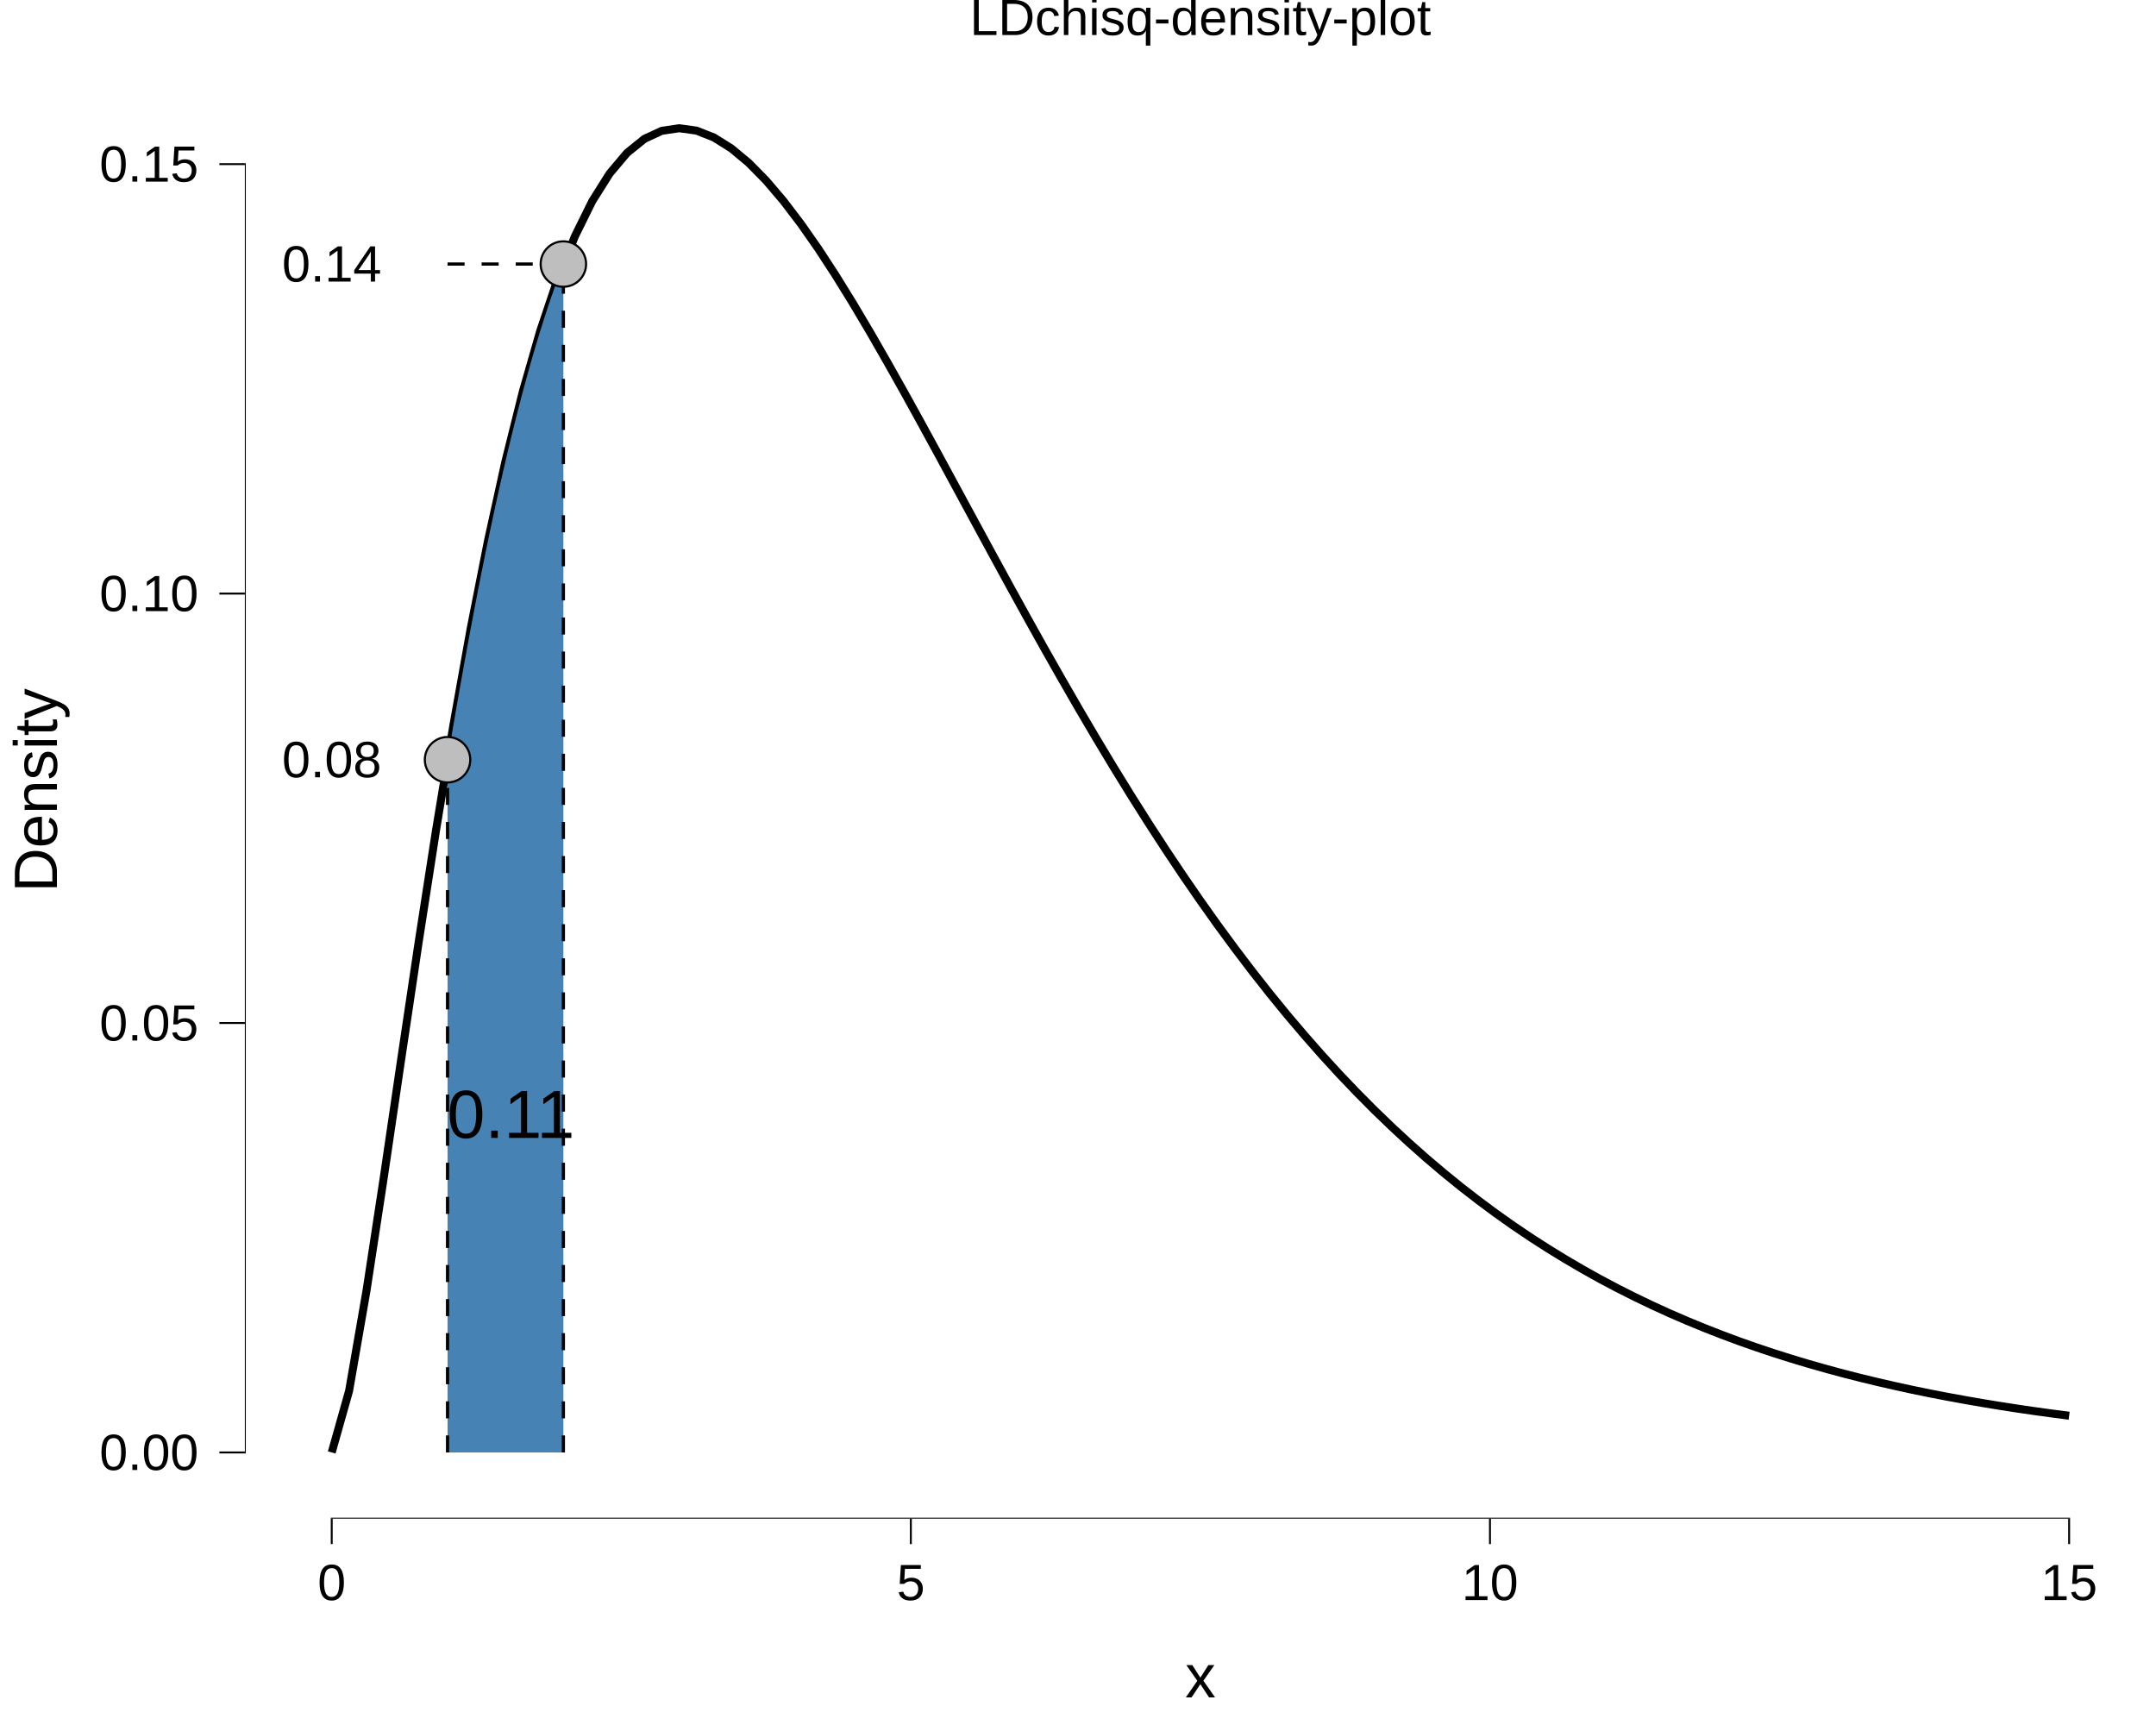
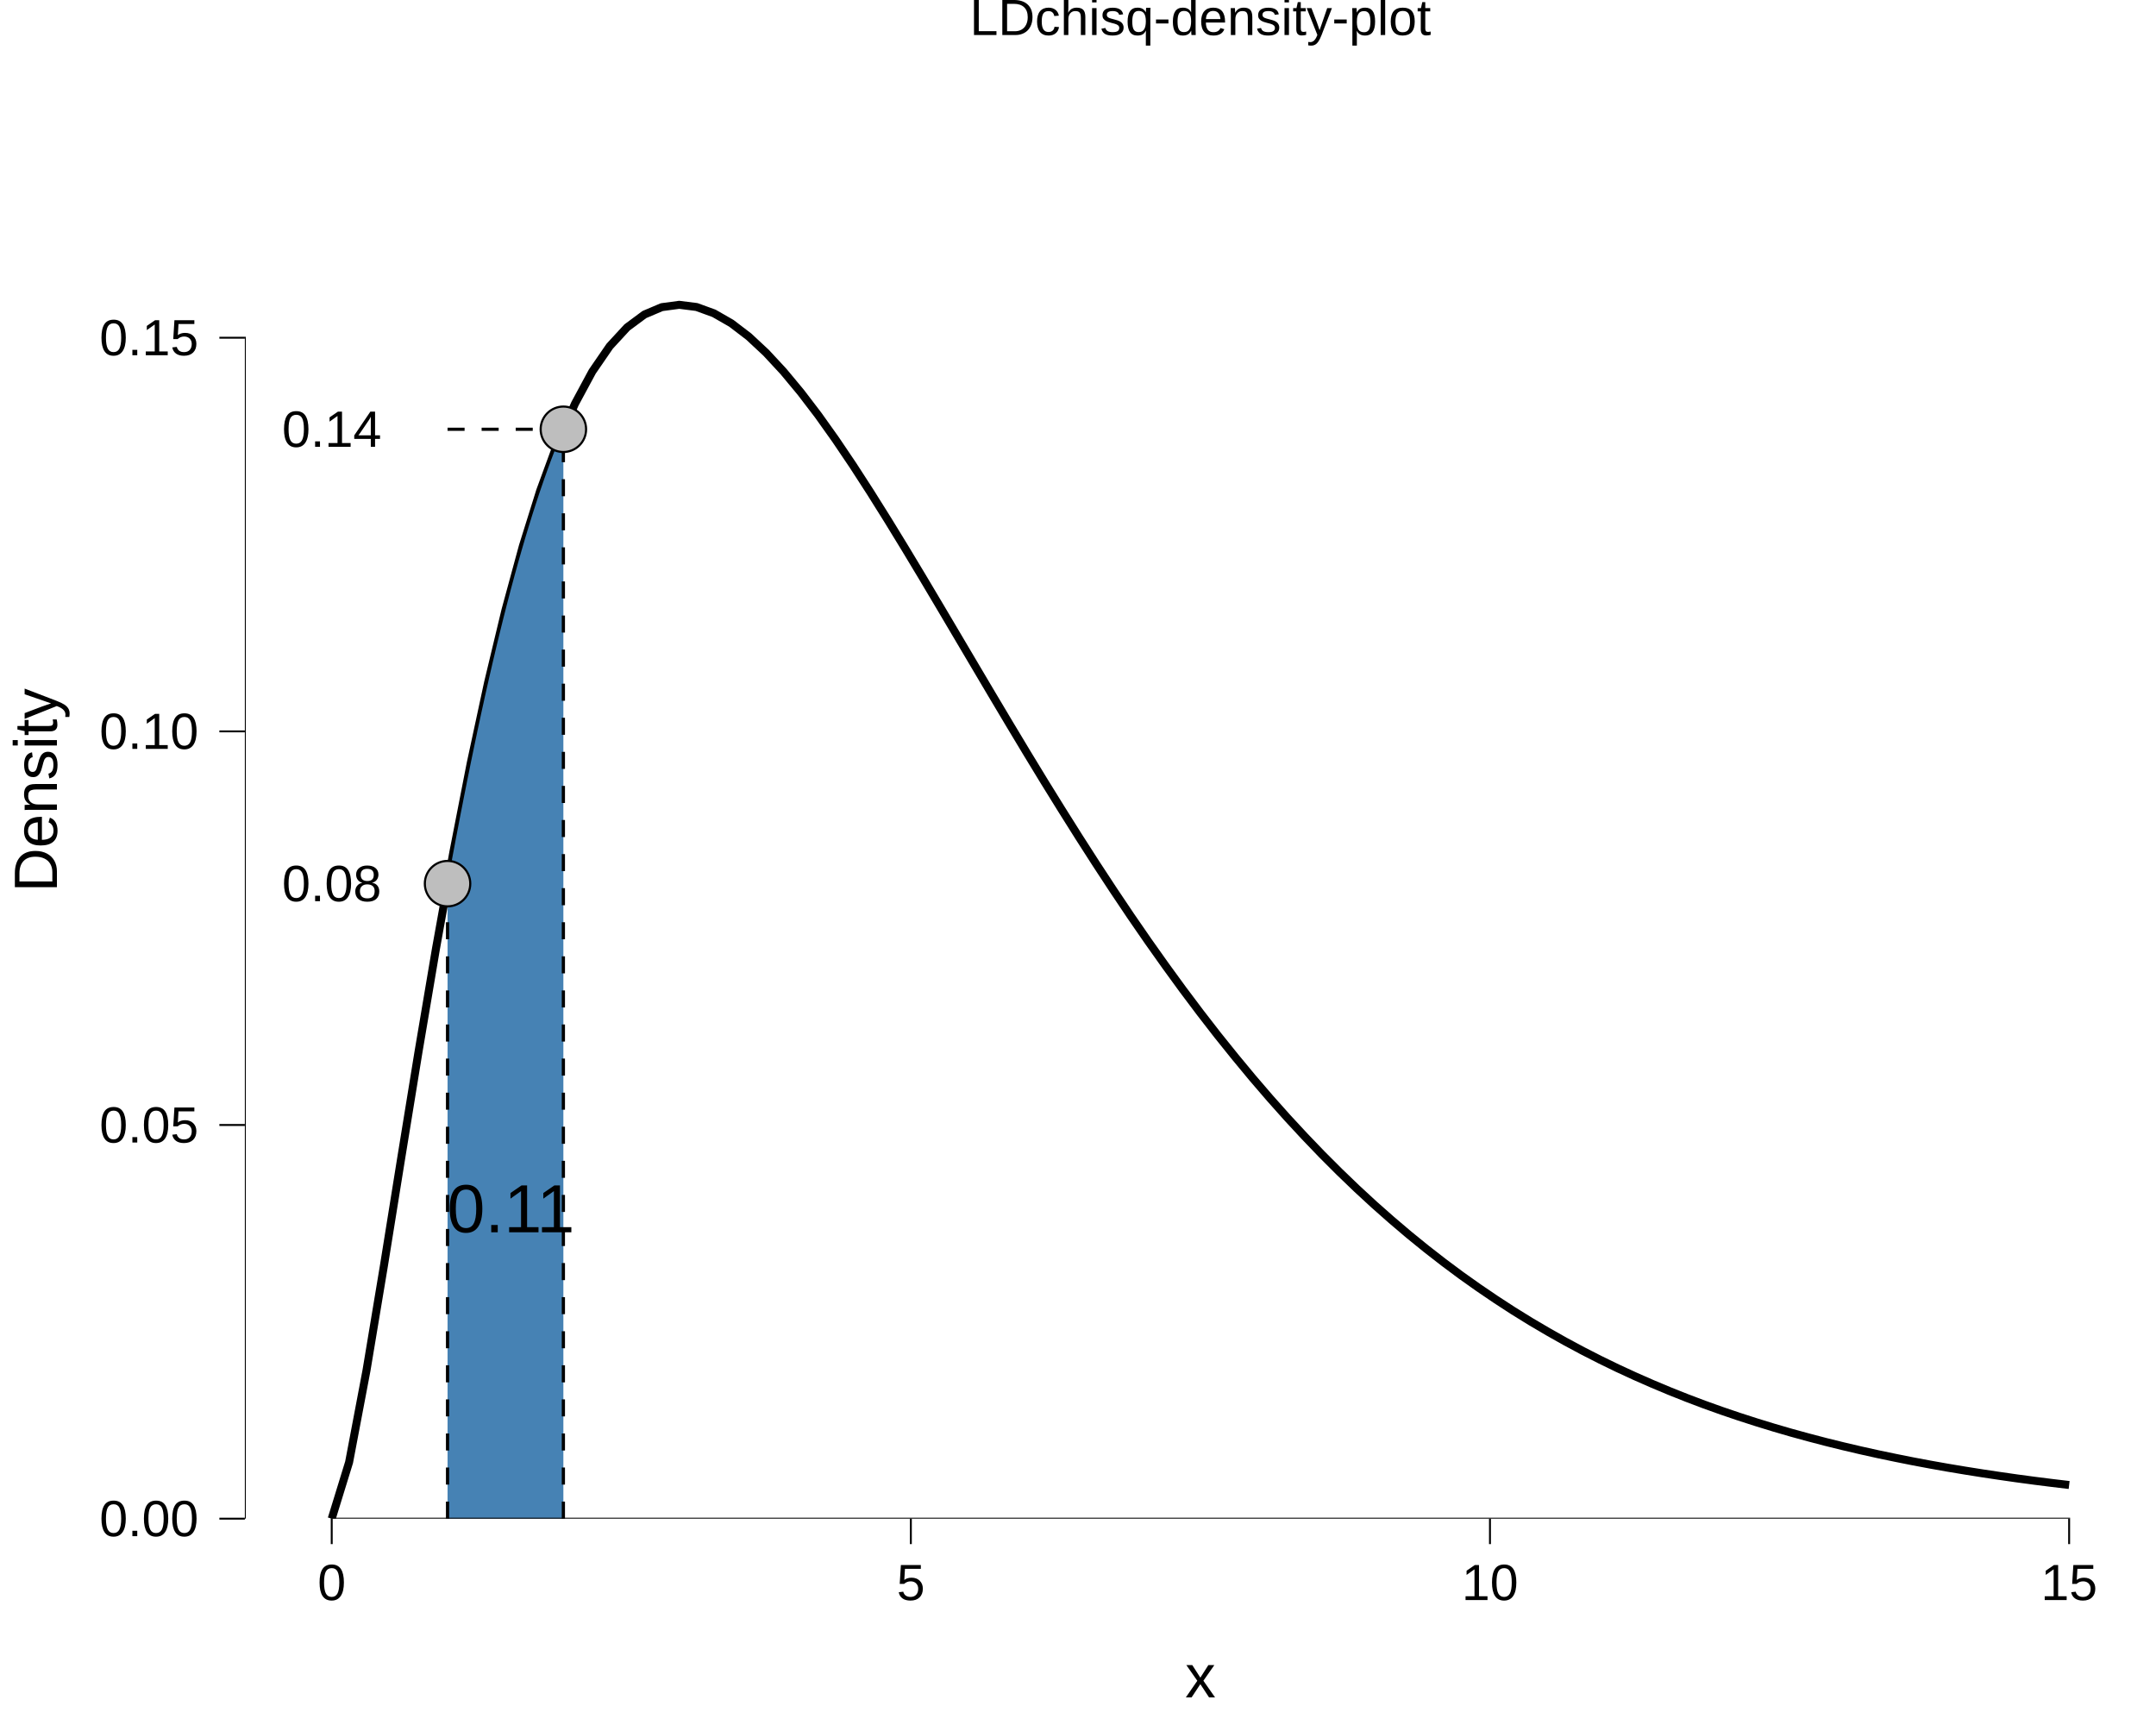
<svg xmlns="http://www.w3.org/2000/svg" viewBox="0 0 720.00 576.00">
  <defs>
    <style type="text/css">
    line, polyline, polygon, path, rect, circle {
      fill: none;
      stroke: #000000;
      stroke-linecap: round;
      stroke-linejoin: round;
      stroke-miterlimit: 10.00;
    }
  </style>
  </defs>
  <rect width="100%" height="100%" style="stroke: none; fill: #FFFFFF;" />
  <rect x="0.00" y="0.00" width="720.00" height="576.00" style="stroke-width: 10.67; stroke: none;" />
  <defs>
    <clipPath id="cpODEuNzd8NzIwLjAwfDUwNy4xMHwyMC43MQ==">
      <rect x="81.77" y="20.71" width="638.23" height="486.38" />
    </clipPath>
  </defs>
  <rect x="81.77" y="20.71" width="638.23" height="486.38" style="stroke-width: 10.67; stroke: none;" clip-path="url(#cpODEuNzd8NzIwLjAwfDUwNy4xMHwyMC43MQ==)" />
-   <polyline points="110.78,484.99 116.58,464.43 122.38,431.05 128.18,393.06 133.98,353.68 139.79,314.74 145.59,277.36 151.39,242.26 157.19,209.86 163.00,180.41 168.80,154.04 174.60,130.76 180.40,110.54 186.20,93.28 192.01,78.86 197.81,67.12 203.61,57.91 209.41,51.05 215.21,46.36 221.02,43.68 226.82,42.82 232.62,43.62 238.42,45.92 244.23,49.56 250.03,54.39 255.83,60.28 261.63,67.09 267.43,74.71 273.24,83.01 279.04,91.90 284.84,101.28 290.64,111.06 296.44,121.16 302.25,131.50 308.05,142.02 313.85,152.66 319.65,163.37 325.46,174.09 331.26,184.78 337.06,195.41 342.86,205.93 348.66,216.33 354.47,226.57 360.27,236.63 366.07,246.49 371.87,256.14 377.67,265.55 383.48,274.74 389.28,283.67 395.08,292.35 400.88,300.77 406.68,308.93 412.49,316.82 418.29,324.45 424.09,331.82 429.89,338.92 435.70,345.76 441.50,352.35 447.30,358.68 453.10,364.76 458.90,370.60 464.71,376.20 470.51,381.57 476.31,386.71 482.11,391.63 487.91,396.34 493.72,400.84 499.52,405.14 505.32,409.25 511.12,413.16 516.93,416.90 522.73,420.46 528.53,423.85 534.33,427.09 540.13,430.16 545.94,433.09 551.74,435.87 557.54,438.52 563.34,441.03 569.14,443.42 574.95,445.69 580.75,447.85 586.55,449.89 592.35,451.83 598.16,453.67 603.96,455.41 609.76,457.06 615.56,458.63 621.36,460.11 627.17,461.51 632.97,462.84 638.77,464.10 644.57,465.29 650.37,466.41 656.18,467.47 661.98,468.48 667.78,469.43 673.58,470.33 679.39,471.18 685.19,471.98 690.99,472.73 " style="stroke-width: 2.67; stroke-linecap: butt;" clip-path="url(#cpODEuNzd8NzIwLjAwfDUwNy4xMHwyMC43MQ==)" />
-   <polygon points="149.46,253.68 149.84,251.37 150.23,249.07 150.62,246.79 151.00,244.52 151.39,242.26 151.78,240.01 152.16,237.77 152.55,235.55 152.94,233.34 153.33,231.14 153.71,228.96 154.10,226.78 154.49,224.62 154.87,222.47 155.26,220.34 155.65,218.22 156.03,216.11 156.42,214.01 156.81,211.93 157.19,209.86 157.58,207.80 157.97,205.76 158.35,203.73 158.74,201.71 159.13,199.71 159.51,197.71 159.90,195.74 160.29,193.77 160.67,191.82 161.06,189.89 161.45,187.97 161.83,186.06 162.22,184.16 162.61,182.28 163.00,180.41 163.38,178.56 163.77,176.72 164.16,174.89 164.54,173.08 164.93,171.28 165.32,169.49 165.70,167.72 166.09,165.96 166.48,164.22 166.86,162.49 167.25,160.77 167.64,159.07 168.02,157.38 168.41,155.70 168.80,154.04 169.18,152.39 169.57,150.76 169.96,149.14 170.34,147.53 170.73,145.94 171.12,144.36 171.51,142.79 171.89,141.24 172.28,139.70 172.67,138.18 173.05,136.67 173.44,135.17 173.83,133.69 174.21,132.22 174.60,130.76 174.99,129.32 175.37,127.89 175.76,126.48 176.15,125.08 176.53,123.69 176.92,122.31 177.31,120.95 177.69,119.60 178.08,118.27 178.47,116.95 178.85,115.64 179.24,114.35 179.63,113.07 180.01,111.80 180.40,110.54 180.79,109.30 181.18,108.07 181.56,106.86 181.95,105.65 182.34,104.47 182.72,103.29 183.11,102.13 183.50,100.98 183.88,99.84 184.27,98.71 184.66,97.60 185.04,96.50 185.43,95.42 185.82,94.34 186.20,93.28 186.59,92.23 186.98,91.20 187.36,90.18 187.75,89.16 188.14,88.17 188.14,484.99 187.75,484.99 187.36,484.99 186.98,484.99 186.59,484.99 186.20,484.99 185.82,484.99 185.43,484.99 185.04,484.99 184.66,484.99 184.27,484.99 183.88,484.99 183.50,484.99 183.11,484.99 182.72,484.99 182.34,484.99 181.95,484.99 181.56,484.99 181.18,484.99 180.79,484.99 180.40,484.99 180.01,484.99 179.63,484.99 179.24,484.99 178.85,484.99 178.47,484.99 178.08,484.99 177.69,484.99 177.31,484.99 176.92,484.99 176.53,484.99 176.15,484.99 175.76,484.99 175.37,484.99 174.99,484.99 174.60,484.99 174.21,484.99 173.83,484.99 173.44,484.99 173.05,484.99 172.67,484.99 172.28,484.99 171.89,484.99 171.51,484.99 171.12,484.99 170.73,484.99 170.34,484.99 169.96,484.99 169.57,484.99 169.18,484.99 168.80,484.99 168.41,484.99 168.02,484.99 167.64,484.99 167.25,484.99 166.86,484.99 166.48,484.99 166.09,484.99 165.70,484.99 165.32,484.99 164.93,484.99 164.54,484.99 164.16,484.99 163.77,484.99 163.38,484.99 163.00,484.99 162.61,484.99 162.22,484.99 161.83,484.99 161.45,484.99 161.06,484.99 160.67,484.99 160.29,484.99 159.90,484.99 159.51,484.99 159.13,484.99 158.74,484.99 158.35,484.99 157.97,484.99 157.58,484.99 157.19,484.99 156.81,484.99 156.42,484.99 156.03,484.99 155.65,484.99 155.26,484.99 154.87,484.99 154.49,484.99 154.10,484.99 153.71,484.99 153.33,484.99 152.94,484.99 152.55,484.99 152.16,484.99 151.78,484.99 151.39,484.99 151.00,484.99 150.62,484.99 150.23,484.99 149.84,484.99 149.46,484.99 " style="stroke-width: 0.00; stroke: none; fill: #4682B4;" clip-path="url(#cpODEuNzd8NzIwLjAwfDUwNy4xMHwyMC43MQ==)" />
-   <polyline points="149.46,253.68 149.84,251.37 150.23,249.07 150.62,246.79 151.00,244.52 151.39,242.26 151.78,240.01 152.16,237.77 152.55,235.55 152.94,233.34 153.33,231.14 153.71,228.96 154.10,226.78 154.49,224.62 154.87,222.47 155.26,220.34 155.65,218.22 156.03,216.11 156.42,214.01 156.81,211.93 157.19,209.86 157.58,207.80 157.97,205.76 158.35,203.73 158.74,201.71 159.13,199.71 159.51,197.71 159.90,195.74 160.29,193.77 160.67,191.82 161.06,189.89 161.45,187.97 161.83,186.06 162.22,184.16 162.61,182.28 163.00,180.41 163.38,178.56 163.77,176.72 164.16,174.89 164.54,173.08 164.93,171.28 165.32,169.49 165.70,167.72 166.09,165.96 166.48,164.22 166.86,162.49 167.25,160.77 167.64,159.07 168.02,157.38 168.41,155.70 168.80,154.04 169.18,152.39 169.57,150.76 169.96,149.14 170.34,147.53 170.73,145.94 171.12,144.36 171.51,142.79 171.89,141.24 172.28,139.70 172.67,138.18 173.05,136.67 173.44,135.17 173.83,133.69 174.21,132.22 174.60,130.76 174.99,129.32 175.37,127.89 175.76,126.48 176.15,125.08 176.53,123.69 176.92,122.31 177.31,120.95 177.69,119.60 178.08,118.27 178.47,116.95 178.85,115.64 179.24,114.35 179.63,113.07 180.01,111.80 180.40,110.54 180.79,109.30 181.18,108.07 181.56,106.86 181.95,105.65 182.34,104.47 182.72,103.29 183.11,102.13 183.50,100.98 183.88,99.84 184.27,98.71 184.66,97.60 185.04,96.50 185.43,95.42 185.82,94.34 186.20,93.28 186.59,92.23 186.98,91.20 187.36,90.18 187.75,89.16 188.14,88.17 " style="stroke-width: 1.07; stroke: none;" clip-path="url(#cpODEuNzd8NzIwLjAwfDUwNy4xMHwyMC43MQ==)" />
-   <polyline points="188.14,484.99 187.75,484.99 187.36,484.99 186.98,484.99 186.59,484.99 186.20,484.99 185.82,484.99 185.43,484.99 185.04,484.99 184.66,484.99 184.27,484.99 183.88,484.99 183.50,484.99 183.11,484.99 182.72,484.99 182.34,484.99 181.95,484.99 181.56,484.99 181.18,484.99 180.79,484.99 180.40,484.99 180.01,484.99 179.63,484.99 179.24,484.99 178.85,484.99 178.47,484.99 178.08,484.99 177.69,484.99 177.31,484.99 176.92,484.99 176.53,484.99 176.15,484.99 175.76,484.99 175.37,484.99 174.99,484.99 174.60,484.99 174.21,484.99 173.83,484.99 173.44,484.99 173.05,484.99 172.67,484.99 172.28,484.99 171.89,484.99 171.51,484.99 171.12,484.99 170.73,484.99 170.34,484.99 169.96,484.99 169.57,484.99 169.18,484.99 168.80,484.99 168.41,484.99 168.02,484.99 167.64,484.99 167.25,484.99 166.86,484.99 166.48,484.99 166.09,484.99 165.70,484.99 165.32,484.99 164.93,484.99 164.54,484.99 164.16,484.99 163.77,484.99 163.38,484.99 163.00,484.99 162.61,484.99 162.22,484.99 161.83,484.99 161.45,484.99 161.06,484.99 160.67,484.99 160.29,484.99 159.90,484.99 159.51,484.99 159.13,484.99 158.74,484.99 158.35,484.99 157.97,484.99 157.58,484.99 157.19,484.99 156.81,484.99 156.42,484.99 156.03,484.99 155.65,484.99 155.26,484.99 154.87,484.99 154.49,484.99 154.10,484.99 153.71,484.99 153.33,484.99 152.94,484.99 152.55,484.99 152.16,484.99 151.78,484.99 151.39,484.99 151.00,484.99 150.62,484.99 150.23,484.99 149.84,484.99 149.46,484.99 " style="stroke-width: 1.07; stroke: none;" clip-path="url(#cpODEuNzd8NzIwLjAwfDUwNy4xMHwyMC43MQ==)" />
+   <polyline points="110.78,507.10 116.58,488.26 122.38,457.66 128.18,422.83 133.98,386.73 139.79,351.04 145.59,316.78 151.39,284.59 157.19,254.89 163.00,227.90 168.80,203.73 174.60,182.39 180.40,163.85 186.20,148.03 192.01,134.81 197.81,124.05 203.61,115.61 209.41,109.32 215.21,105.02 221.02,102.56 226.82,101.78 232.62,102.51 238.42,104.62 244.23,107.95 250.03,112.38 255.83,117.78 261.63,124.03 267.43,131.01 273.24,138.62 279.04,146.77 284.84,155.36 290.64,164.33 296.44,173.58 302.25,183.07 308.05,192.71 313.85,202.47 319.65,212.28 325.46,222.11 331.26,231.91 337.06,241.65 342.86,251.30 348.66,260.83 354.47,270.21 360.27,279.43 366.07,288.47 371.87,297.31 377.67,305.95 383.48,314.37 389.28,322.55 395.08,330.51 400.88,338.23 406.68,345.71 412.49,352.94 418.29,359.94 424.09,366.69 429.89,373.20 435.70,379.47 441.50,385.51 447.30,391.31 453.10,396.89 458.90,402.24 464.71,407.37 470.51,412.30 476.31,417.01 482.11,421.52 487.91,425.84 493.72,429.96 499.52,433.90 505.32,437.67 511.12,441.26 516.93,444.68 522.73,447.95 528.53,451.06 534.33,454.02 540.13,456.84 545.94,459.52 551.74,462.07 557.54,464.50 563.34,466.81 569.14,469.00 574.95,471.08 580.75,473.05 586.55,474.92 592.35,476.70 598.16,478.39 603.96,479.98 609.76,481.50 615.56,482.93 621.36,484.29 627.17,485.58 632.97,486.79 638.77,487.95 644.57,489.04 650.37,490.07 656.18,491.04 661.98,491.96 667.78,492.83 673.58,493.66 679.39,494.44 685.19,495.17 690.99,495.86 " style="stroke-width: 2.67; stroke-linecap: butt;" clip-path="url(#cpODEuNzd8NzIwLjAwfDUwNy4xMHwyMC43MQ==)" />
+   <polygon points="149.46,295.06 149.84,292.95 150.23,290.84 150.62,288.75 151.00,286.67 151.39,284.59 151.78,282.53 152.16,280.48 152.55,278.45 152.94,276.42 153.33,274.40 153.71,272.40 154.10,270.41 154.49,268.43 154.87,266.46 155.26,264.50 155.65,262.56 156.03,260.62 156.42,258.70 156.81,256.79 157.19,254.89 157.58,253.01 157.97,251.13 158.35,249.27 158.74,247.42 159.13,245.59 159.51,243.76 159.90,241.95 160.29,240.15 160.67,238.36 161.06,236.59 161.45,234.83 161.83,233.08 162.22,231.34 162.61,229.61 163.00,227.90 163.38,226.20 163.77,224.51 164.16,222.84 164.54,221.18 164.93,219.53 165.32,217.89 165.70,216.27 166.09,214.65 166.48,213.06 166.86,211.47 167.25,209.90 167.64,208.33 168.02,206.79 168.41,205.25 168.80,203.73 169.18,202.22 169.57,200.72 169.96,199.23 170.34,197.76 170.73,196.30 171.12,194.85 171.51,193.42 171.89,192.00 172.28,190.59 172.67,189.19 173.05,187.80 173.44,186.43 173.83,185.07 174.21,183.73 174.60,182.39 174.99,181.07 175.37,179.76 175.76,178.46 176.15,177.18 176.53,175.90 176.92,174.64 177.31,173.40 177.69,172.16 178.08,170.94 178.47,169.73 178.85,168.53 179.24,167.34 179.63,166.17 180.01,165.00 180.40,163.85 180.79,162.72 181.18,161.59 181.56,160.48 181.95,159.37 182.34,158.28 182.72,157.21 183.11,156.14 183.50,155.09 183.88,154.04 184.27,153.01 184.66,151.99 185.04,150.99 185.43,149.99 185.82,149.01 186.20,148.03 186.59,147.07 186.98,146.12 187.36,145.18 187.75,144.26 188.14,143.34 188.14,507.10 187.75,507.10 187.36,507.10 186.98,507.10 186.59,507.10 186.20,507.10 185.82,507.10 185.43,507.10 185.04,507.10 184.66,507.10 184.27,507.10 183.88,507.10 183.50,507.10 183.11,507.10 182.72,507.10 182.34,507.10 181.95,507.10 181.56,507.10 181.18,507.10 180.79,507.10 180.40,507.10 180.01,507.10 179.63,507.10 179.24,507.10 178.85,507.10 178.47,507.10 178.08,507.10 177.69,507.10 177.31,507.10 176.92,507.10 176.53,507.10 176.15,507.10 175.76,507.10 175.37,507.10 174.99,507.10 174.60,507.10 174.21,507.10 173.83,507.10 173.44,507.10 173.05,507.10 172.67,507.10 172.28,507.10 171.89,507.10 171.51,507.10 171.12,507.10 170.73,507.10 170.34,507.10 169.96,507.10 169.57,507.10 169.18,507.10 168.80,507.10 168.41,507.10 168.02,507.10 167.64,507.10 167.25,507.10 166.86,507.10 166.48,507.10 166.09,507.10 165.70,507.10 165.32,507.10 164.93,507.10 164.54,507.10 164.16,507.10 163.77,507.10 163.38,507.10 163.00,507.10 162.61,507.10 162.22,507.10 161.83,507.10 161.45,507.10 161.06,507.10 160.67,507.10 160.29,507.10 159.90,507.10 159.51,507.10 159.13,507.10 158.74,507.10 158.35,507.10 157.97,507.10 157.58,507.10 157.19,507.10 156.81,507.10 156.42,507.10 156.03,507.10 155.65,507.10 155.26,507.10 154.87,507.10 154.49,507.10 154.10,507.10 153.71,507.10 153.33,507.10 152.94,507.10 152.55,507.10 152.16,507.10 151.78,507.10 151.39,507.10 151.00,507.10 150.62,507.10 150.23,507.10 149.84,507.10 149.46,507.10 " style="stroke-width: 0.00; stroke: none; fill: #4682B4;" clip-path="url(#cpODEuNzd8NzIwLjAwfDUwNy4xMHwyMC43MQ==)" />
+   <polyline points="149.46,295.06 149.84,292.95 150.23,290.84 150.62,288.75 151.00,286.67 151.39,284.59 151.78,282.53 152.16,280.48 152.55,278.45 152.94,276.42 153.33,274.40 153.71,272.40 154.10,270.41 154.49,268.43 154.87,266.46 155.26,264.50 155.65,262.56 156.03,260.62 156.42,258.70 156.81,256.79 157.19,254.89 157.58,253.01 157.97,251.13 158.35,249.27 158.74,247.42 159.13,245.59 159.51,243.76 159.90,241.95 160.29,240.15 160.67,238.36 161.06,236.59 161.45,234.83 161.83,233.08 162.22,231.34 162.61,229.61 163.00,227.90 163.38,226.20 163.77,224.51 164.16,222.84 164.54,221.18 164.93,219.53 165.32,217.89 165.70,216.27 166.09,214.65 166.48,213.06 166.86,211.47 167.25,209.90 167.64,208.33 168.02,206.79 168.41,205.25 168.80,203.73 169.18,202.22 169.57,200.72 169.96,199.23 170.34,197.76 170.73,196.30 171.12,194.85 171.51,193.42 171.89,192.00 172.28,190.59 172.67,189.19 173.05,187.80 173.44,186.43 173.83,185.07 174.21,183.73 174.60,182.39 174.99,181.07 175.37,179.76 175.76,178.46 176.15,177.18 176.53,175.90 176.92,174.64 177.31,173.40 177.69,172.16 178.08,170.94 178.47,169.73 178.85,168.53 179.24,167.34 179.63,166.17 180.01,165.00 180.40,163.85 180.79,162.72 181.18,161.59 181.56,160.48 181.95,159.37 182.34,158.28 182.72,157.21 183.11,156.14 183.50,155.09 183.88,154.04 184.27,153.01 184.66,151.99 185.04,150.99 185.43,149.99 185.82,149.01 186.20,148.03 186.59,147.07 186.98,146.12 187.36,145.18 187.75,144.26 188.14,143.34 " style="stroke-width: 1.07; stroke: none;" clip-path="url(#cpODEuNzd8NzIwLjAwfDUwNy4xMHwyMC43MQ==)" />
+   <polyline points="188.14,507.10 187.75,507.10 187.36,507.10 186.98,507.10 186.59,507.10 186.20,507.10 185.82,507.10 185.43,507.10 185.04,507.10 184.66,507.10 184.27,507.10 183.88,507.10 183.50,507.10 183.11,507.10 182.72,507.10 182.34,507.10 181.95,507.10 181.56,507.10 181.18,507.10 180.79,507.10 180.40,507.10 180.01,507.10 179.63,507.10 179.24,507.10 178.85,507.10 178.47,507.10 178.08,507.10 177.69,507.10 177.31,507.10 176.92,507.10 176.53,507.10 176.15,507.10 175.76,507.10 175.37,507.10 174.99,507.10 174.60,507.10 174.21,507.10 173.83,507.10 173.44,507.10 173.05,507.10 172.67,507.10 172.28,507.10 171.89,507.10 171.51,507.10 171.12,507.10 170.73,507.10 170.34,507.10 169.96,507.10 169.57,507.10 169.18,507.10 168.80,507.10 168.41,507.10 168.02,507.10 167.64,507.10 167.25,507.10 166.86,507.10 166.48,507.10 166.09,507.10 165.70,507.10 165.32,507.10 164.93,507.10 164.54,507.10 164.16,507.10 163.77,507.10 163.38,507.10 163.00,507.10 162.61,507.10 162.22,507.10 161.83,507.10 161.45,507.10 161.06,507.10 160.67,507.10 160.29,507.10 159.90,507.10 159.51,507.10 159.13,507.10 158.74,507.10 158.35,507.10 157.97,507.10 157.58,507.10 157.19,507.10 156.81,507.10 156.42,507.10 156.03,507.10 155.65,507.10 155.26,507.10 154.87,507.10 154.49,507.10 154.10,507.10 153.71,507.10 153.33,507.10 152.94,507.10 152.55,507.10 152.16,507.10 151.78,507.10 151.39,507.10 151.00,507.10 150.62,507.10 150.23,507.10 149.84,507.10 149.46,507.10 " style="stroke-width: 1.07; stroke: none;" clip-path="url(#cpODEuNzd8NzIwLjAwfDUwNy4xMHwyMC43MQ==)" />
  <g clip-path="url(#cpODEuNzd8NzIwLjAwfDUwNy4xMHwyMC43MQ==)">
-     <text x="149.31" y="379.97" style="font-size: 22.76px; font-family: Liberation Sans;" textLength="42.61px" lengthAdjust="spacingAndGlyphs">0.11</text>
+     <text x="149.31" y="411.48" style="font-size: 22.76px; font-family: Liberation Sans;" textLength="42.61px" lengthAdjust="spacingAndGlyphs">0.11</text>
  </g>
-   <line x1="149.46" y1="253.68" x2="149.46" y2="253.68" style="stroke-width: 1.07; stroke-dasharray: 5.69,5.69; stroke-linecap: butt;" clip-path="url(#cpODEuNzd8NzIwLjAwfDUwNy4xMHwyMC43MQ==)" />
-   <line x1="149.46" y1="88.17" x2="188.14" y2="88.17" style="stroke-width: 1.07; stroke-dasharray: 5.69,5.69; stroke-linecap: butt;" clip-path="url(#cpODEuNzd8NzIwLjAwfDUwNy4xMHwyMC43MQ==)" />
+   <line x1="149.46" y1="295.06" x2="149.46" y2="295.06" style="stroke-width: 1.07; stroke-dasharray: 5.69,5.69; stroke-linecap: butt;" clip-path="url(#cpODEuNzd8NzIwLjAwfDUwNy4xMHwyMC43MQ==)" />
+   <line x1="149.46" y1="143.34" x2="188.14" y2="143.34" style="stroke-width: 1.07; stroke-dasharray: 5.69,5.69; stroke-linecap: butt;" clip-path="url(#cpODEuNzd8NzIwLjAwfDUwNy4xMHwyMC43MQ==)" />
  <g clip-path="url(#cpODEuNzd8NzIwLjAwfDUwNy4xMHwyMC43MQ==)">
-     <text x="94.18" y="259.54" style="font-size: 17.07px; font-family: Liberation Sans;" textLength="33.19px" lengthAdjust="spacingAndGlyphs">0.08</text>
+     <text x="94.18" y="300.93" style="font-size: 17.07px; font-family: Liberation Sans;" textLength="33.19px" lengthAdjust="spacingAndGlyphs">0.08</text>
  </g>
  <g clip-path="url(#cpODEuNzd8NzIwLjAwfDUwNy4xMHwyMC43MQ==)">
-     <text x="94.18" y="94.03" style="font-size: 17.07px; font-family: Liberation Sans;" textLength="33.19px" lengthAdjust="spacingAndGlyphs">0.14</text>
+     <text x="94.18" y="149.21" style="font-size: 17.07px; font-family: Liberation Sans;" textLength="33.19px" lengthAdjust="spacingAndGlyphs">0.14</text>
  </g>
-   <line x1="149.46" y1="484.99" x2="149.46" y2="253.68" style="stroke-width: 1.07; stroke-dasharray: 5.69,5.69; stroke-linecap: butt;" clip-path="url(#cpODEuNzd8NzIwLjAwfDUwNy4xMHwyMC43MQ==)" />
-   <line x1="188.14" y1="484.99" x2="188.14" y2="88.17" style="stroke-width: 1.07; stroke-dasharray: 5.69,5.69; stroke-linecap: butt;" clip-path="url(#cpODEuNzd8NzIwLjAwfDUwNy4xMHwyMC43MQ==)" />
-   <circle cx="149.46" cy="253.68" r="5.69pt" style="stroke-width: 0.71; fill: #BEBEBE;" clip-path="url(#cpODEuNzd8NzIwLjAwfDUwNy4xMHwyMC43MQ==)" />
-   <circle cx="188.14" cy="88.17" r="5.69pt" style="stroke-width: 0.71; fill: #BEBEBE;" clip-path="url(#cpODEuNzd8NzIwLjAwfDUwNy4xMHwyMC43MQ==)" />
+   <line x1="149.46" y1="507.10" x2="149.46" y2="295.06" style="stroke-width: 1.07; stroke-dasharray: 5.69,5.69; stroke-linecap: butt;" clip-path="url(#cpODEuNzd8NzIwLjAwfDUwNy4xMHwyMC43MQ==)" />
+   <line x1="188.14" y1="507.10" x2="188.14" y2="143.34" style="stroke-width: 1.07; stroke-dasharray: 5.69,5.69; stroke-linecap: butt;" clip-path="url(#cpODEuNzd8NzIwLjAwfDUwNy4xMHwyMC43MQ==)" />
+   <circle cx="149.46" cy="295.06" r="5.69pt" style="stroke-width: 0.71; fill: #BEBEBE;" clip-path="url(#cpODEuNzd8NzIwLjAwfDUwNy4xMHwyMC43MQ==)" />
+   <circle cx="188.14" cy="143.34" r="5.69pt" style="stroke-width: 0.71; fill: #BEBEBE;" clip-path="url(#cpODEuNzd8NzIwLjAwfDUwNy4xMHwyMC43MQ==)" />
  <line x1="110.46" y1="507.10" x2="691.31" y2="507.10" style="stroke-width: 0.64; stroke-linecap: butt;" clip-path="url(#cpODEuNzd8NzIwLjAwfDUwNy4xMHwyMC43MQ==)" />
-   <line x1="81.77" y1="485.31" x2="81.77" y2="54.49" style="stroke-width: 0.64; stroke-linecap: butt;" clip-path="url(#cpODEuNzd8NzIwLjAwfDUwNy4xMHwyMC43MQ==)" />
+   <line x1="81.77" y1="507.42" x2="81.77" y2="112.45" style="stroke-width: 0.64; stroke-linecap: butt;" clip-path="url(#cpODEuNzd8NzIwLjAwfDUwNy4xMHwyMC43MQ==)" />
  <rect x="81.77" y="20.71" width="638.23" height="486.38" style="stroke-width: 0.00; stroke: none;" clip-path="url(#cpODEuNzd8NzIwLjAwfDUwNy4xMHwyMC43MQ==)" />
  <defs>
    <clipPath id="cpMC4wMHw3MjAuMDB8NTc2LjAwfDAuMDA=">
      <rect x="0.00" y="0.00" width="720.00" height="576.00" />
    </clipPath>
  </defs>
  <polyline points="81.77,507.10 81.77,20.71 " style="stroke-width: 0.00; stroke: none; stroke-linecap: butt;" clip-path="url(#cpMC4wMHw3MjAuMDB8NTc2LjAwfDAuMDA=)" />
  <g clip-path="url(#cpMC4wMHw3MjAuMDB8NTc2LjAwfDAuMDA=)">
-     <text x="33.21" y="490.84" style="font-size: 17.00px; font-family: Liberation Sans;" textLength="33.08px" lengthAdjust="spacingAndGlyphs">0.00</text>
+     <text x="33.21" y="512.95" style="font-size: 17.00px; font-family: Liberation Sans;" textLength="33.08px" lengthAdjust="spacingAndGlyphs">0.00</text>
  </g>
  <g clip-path="url(#cpMC4wMHw3MjAuMDB8NTc2LjAwfDAuMDA=)">
-     <text x="33.21" y="347.45" style="font-size: 17.00px; font-family: Liberation Sans;" textLength="33.08px" lengthAdjust="spacingAndGlyphs">0.05</text>
+     <text x="33.21" y="381.51" style="font-size: 17.00px; font-family: Liberation Sans;" textLength="33.08px" lengthAdjust="spacingAndGlyphs">0.05</text>
  </g>
  <g clip-path="url(#cpMC4wMHw3MjAuMDB8NTc2LjAwfDAuMDA=)">
-     <text x="33.21" y="204.05" style="font-size: 17.00px; font-family: Liberation Sans;" textLength="33.08px" lengthAdjust="spacingAndGlyphs">0.10</text>
+     <text x="33.21" y="250.06" style="font-size: 17.00px; font-family: Liberation Sans;" textLength="33.08px" lengthAdjust="spacingAndGlyphs">0.10</text>
  </g>
  <g clip-path="url(#cpMC4wMHw3MjAuMDB8NTc2LjAwfDAuMDA=)">
-     <text x="33.21" y="60.66" style="font-size: 17.00px; font-family: Liberation Sans;" textLength="33.08px" lengthAdjust="spacingAndGlyphs">0.15</text>
+     <text x="33.21" y="118.62" style="font-size: 17.00px; font-family: Liberation Sans;" textLength="33.08px" lengthAdjust="spacingAndGlyphs">0.15</text>
  </g>
-   <polyline points="73.26,484.99 81.77,484.99 " style="stroke-width: 0.64; stroke-linecap: butt;" clip-path="url(#cpMC4wMHw3MjAuMDB8NTc2LjAwfDAuMDA=)" />
-   <polyline points="73.26,341.60 81.77,341.60 " style="stroke-width: 0.64; stroke-linecap: butt;" clip-path="url(#cpMC4wMHw3MjAuMDB8NTc2LjAwfDAuMDA=)" />
-   <polyline points="73.26,198.20 81.77,198.20 " style="stroke-width: 0.64; stroke-linecap: butt;" clip-path="url(#cpMC4wMHw3MjAuMDB8NTc2LjAwfDAuMDA=)" />
-   <polyline points="73.26,54.81 81.77,54.81 " style="stroke-width: 0.64; stroke-linecap: butt;" clip-path="url(#cpMC4wMHw3MjAuMDB8NTc2LjAwfDAuMDA=)" />
+   <polyline points="73.26,507.10 81.77,507.10 " style="stroke-width: 0.64; stroke-linecap: butt;" clip-path="url(#cpMC4wMHw3MjAuMDB8NTc2LjAwfDAuMDA=)" />
+   <polyline points="73.26,375.65 81.77,375.65 " style="stroke-width: 0.64; stroke-linecap: butt;" clip-path="url(#cpMC4wMHw3MjAuMDB8NTc2LjAwfDAuMDA=)" />
+   <polyline points="73.26,244.21 81.77,244.21 " style="stroke-width: 0.64; stroke-linecap: butt;" clip-path="url(#cpMC4wMHw3MjAuMDB8NTc2LjAwfDAuMDA=)" />
+   <polyline points="73.26,112.77 81.77,112.77 " style="stroke-width: 0.64; stroke-linecap: butt;" clip-path="url(#cpMC4wMHw3MjAuMDB8NTc2LjAwfDAuMDA=)" />
  <polyline points="81.77,507.10 720.00,507.10 " style="stroke-width: 0.00; stroke: none; stroke-linecap: butt;" clip-path="url(#cpMC4wMHw3MjAuMDB8NTc2LjAwfDAuMDA=)" />
  <polyline points="110.78,515.60 110.78,507.10 " style="stroke-width: 0.64; stroke-linecap: butt;" clip-path="url(#cpMC4wMHw3MjAuMDB8NTc2LjAwfDAuMDA=)" />
  <polyline points="304.18,515.60 304.18,507.10 " style="stroke-width: 0.64; stroke-linecap: butt;" clip-path="url(#cpMC4wMHw3MjAuMDB8NTc2LjAwfDAuMDA=)" />
  <polyline points="497.58,515.60 497.58,507.10 " style="stroke-width: 0.64; stroke-linecap: butt;" clip-path="url(#cpMC4wMHw3MjAuMDB8NTc2LjAwfDAuMDA=)" />
  <polyline points="690.99,515.60 690.99,507.10 " style="stroke-width: 0.64; stroke-linecap: butt;" clip-path="url(#cpMC4wMHw3MjAuMDB8NTc2LjAwfDAuMDA=)" />
  <g clip-path="url(#cpMC4wMHw3MjAuMDB8NTc2LjAwfDAuMDA=)">
    <text x="106.05" y="534.28" style="font-size: 17.00px; font-family: Liberation Sans;" textLength="9.45px" lengthAdjust="spacingAndGlyphs">0</text>
  </g>
  <g clip-path="url(#cpMC4wMHw3MjAuMDB8NTc2LjAwfDAuMDA=)">
    <text x="299.45" y="534.28" style="font-size: 17.00px; font-family: Liberation Sans;" textLength="9.45px" lengthAdjust="spacingAndGlyphs">5</text>
  </g>
  <g clip-path="url(#cpMC4wMHw3MjAuMDB8NTc2LjAwfDAuMDA=)">
    <text x="488.13" y="534.28" style="font-size: 17.00px; font-family: Liberation Sans;" textLength="18.91px" lengthAdjust="spacingAndGlyphs">10</text>
  </g>
  <g clip-path="url(#cpMC4wMHw3MjAuMDB8NTc2LjAwfDAuMDA=)">
    <text x="681.54" y="534.28" style="font-size: 17.00px; font-family: Liberation Sans;" textLength="18.91px" lengthAdjust="spacingAndGlyphs">15</text>
  </g>
  <g clip-path="url(#cpMC4wMHw3MjAuMDB8NTc2LjAwfDAuMDA=)">
    <text x="395.78" y="566.78" style="font-size: 20.40px; font-family: Liberation Sans;" textLength="10.20px" lengthAdjust="spacingAndGlyphs">x</text>
  </g>
  <g clip-path="url(#cpMC4wMHw3MjAuMDB8NTc2LjAwfDAuMDA=)">
    <text transform="translate(19.01,297.91) rotate(-90)" style="font-size: 20.40px; font-family: Liberation Sans;" textLength="68.02px" lengthAdjust="spacingAndGlyphs">Density</text>
  </g>
  <g clip-path="url(#cpMC4wMHw3MjAuMDB8NTc2LjAwfDAuMDA=)">
    <text x="323.88" y="11.70" style="font-size: 17.00px; font-family: Liberation Sans;" textLength="154.00px" lengthAdjust="spacingAndGlyphs">LDchisq-density-plot</text>
  </g>
</svg>
